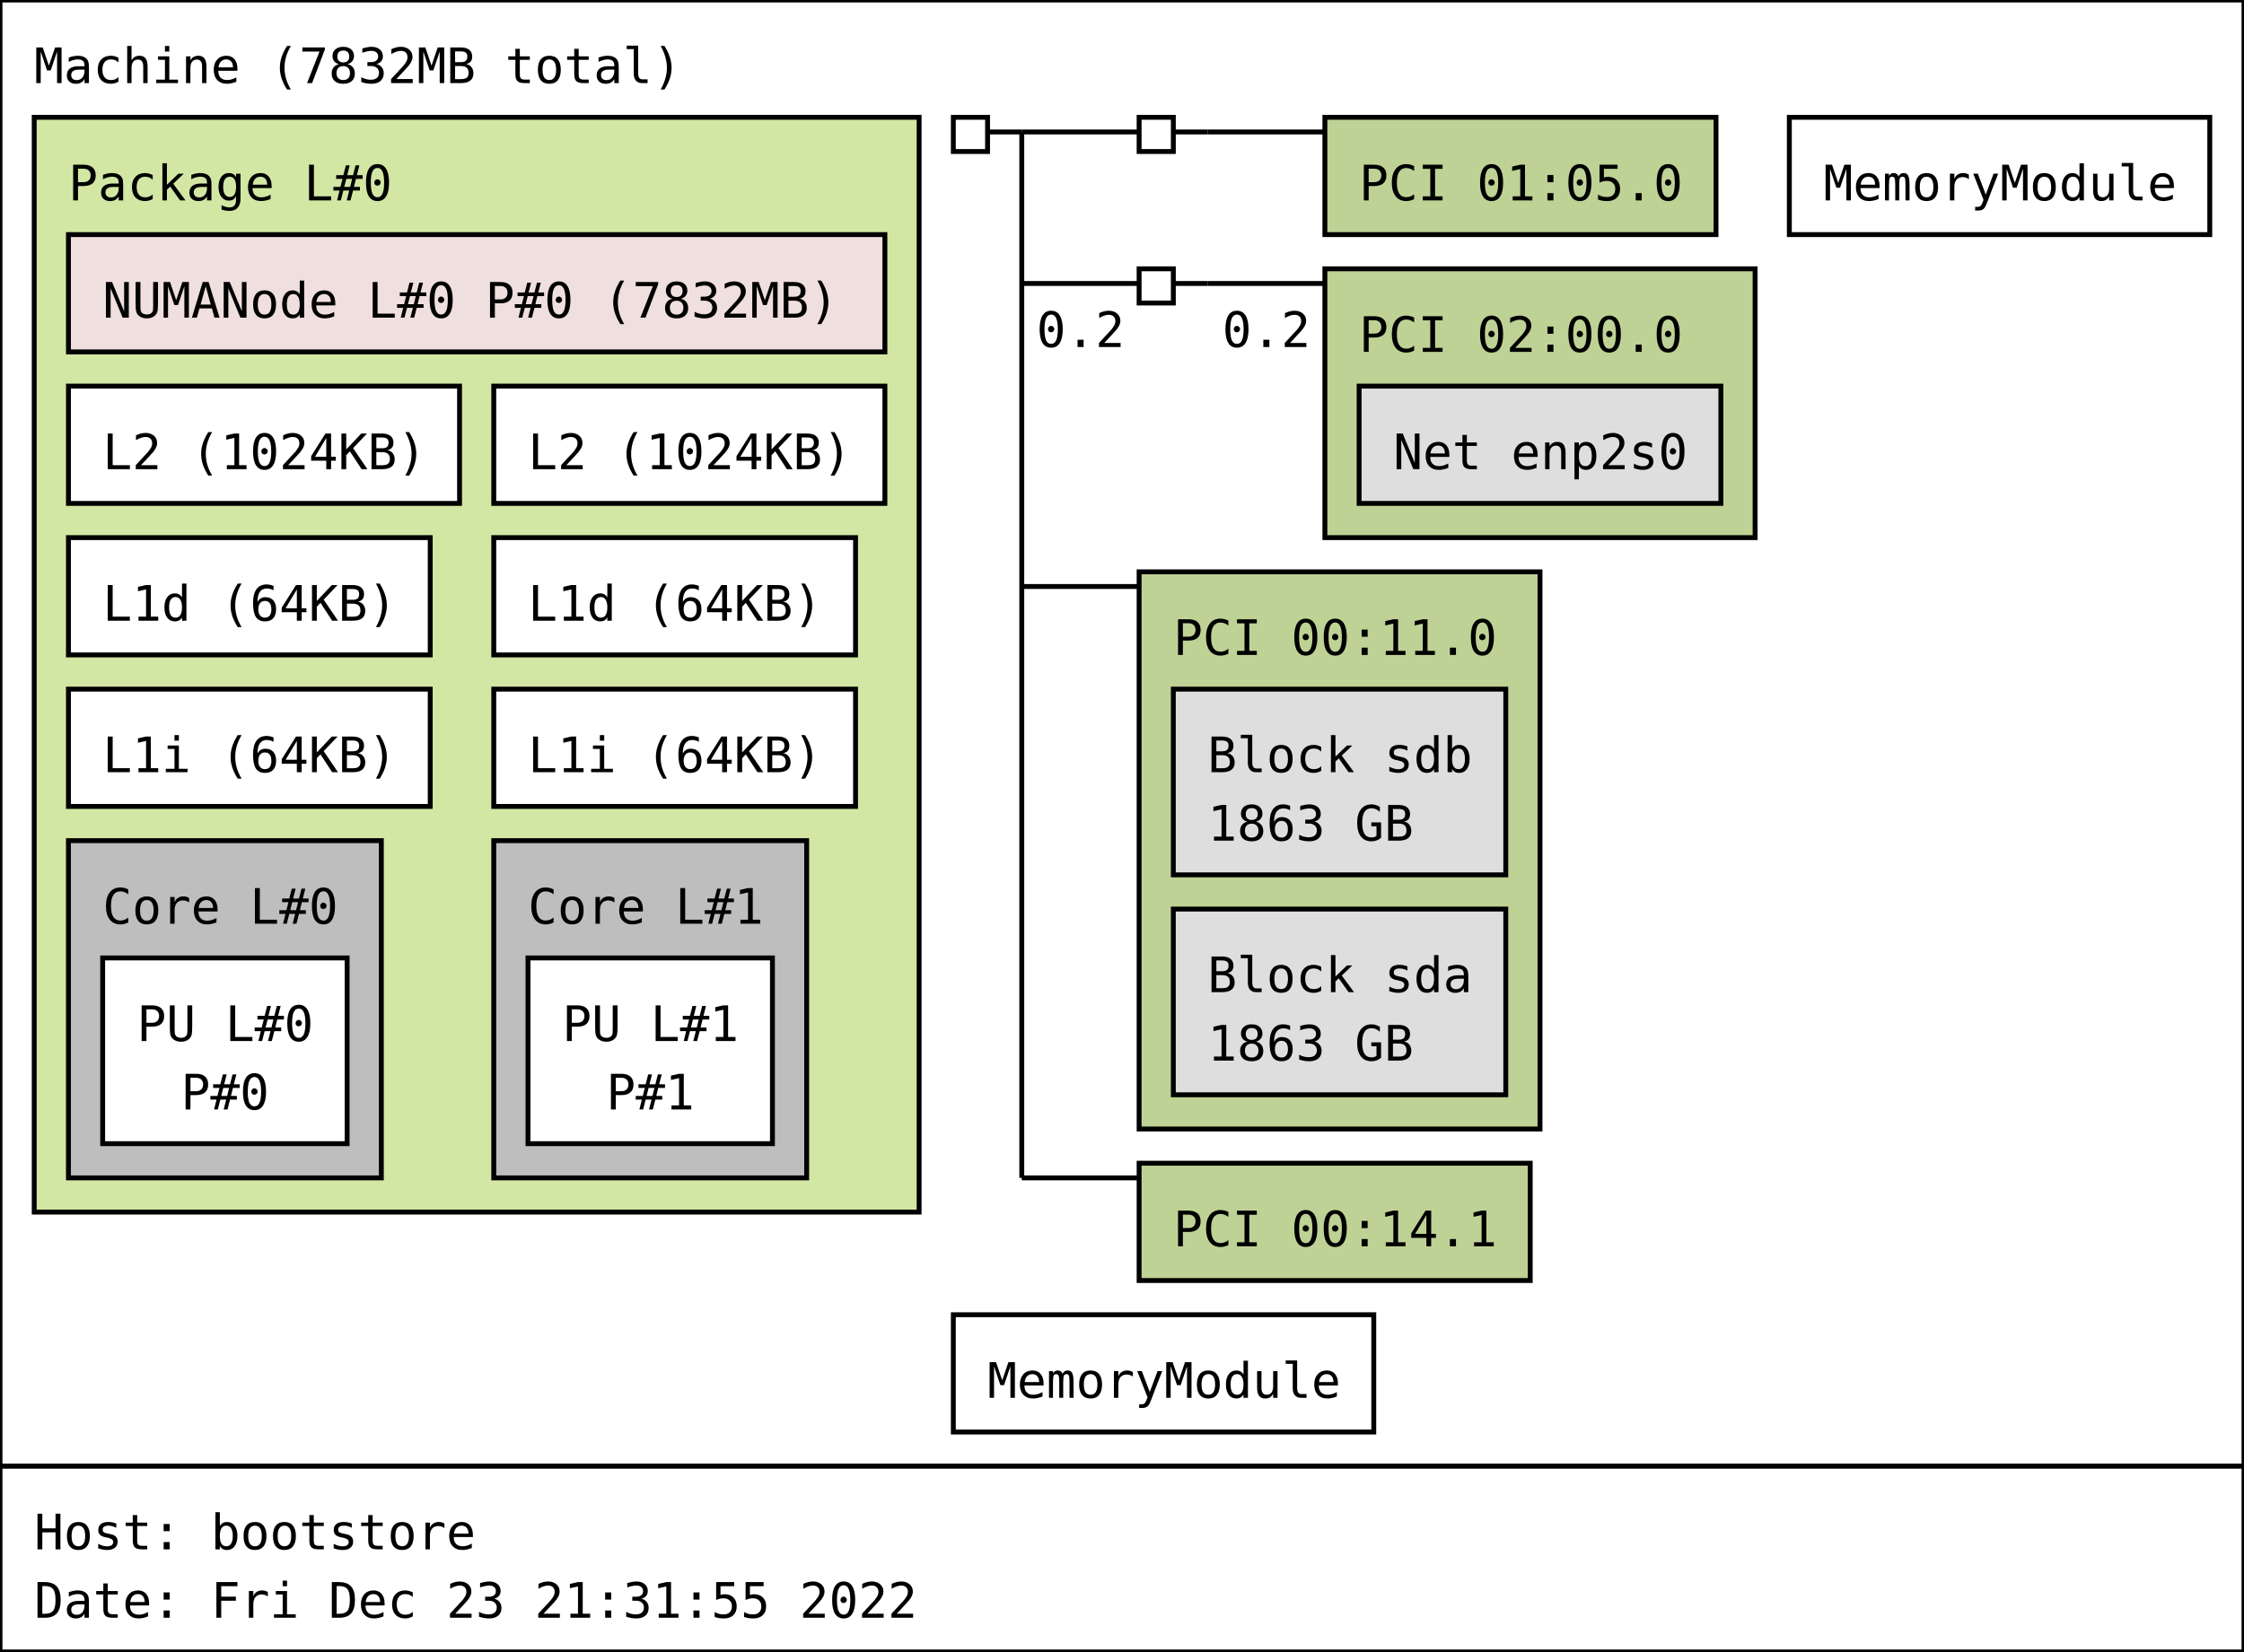
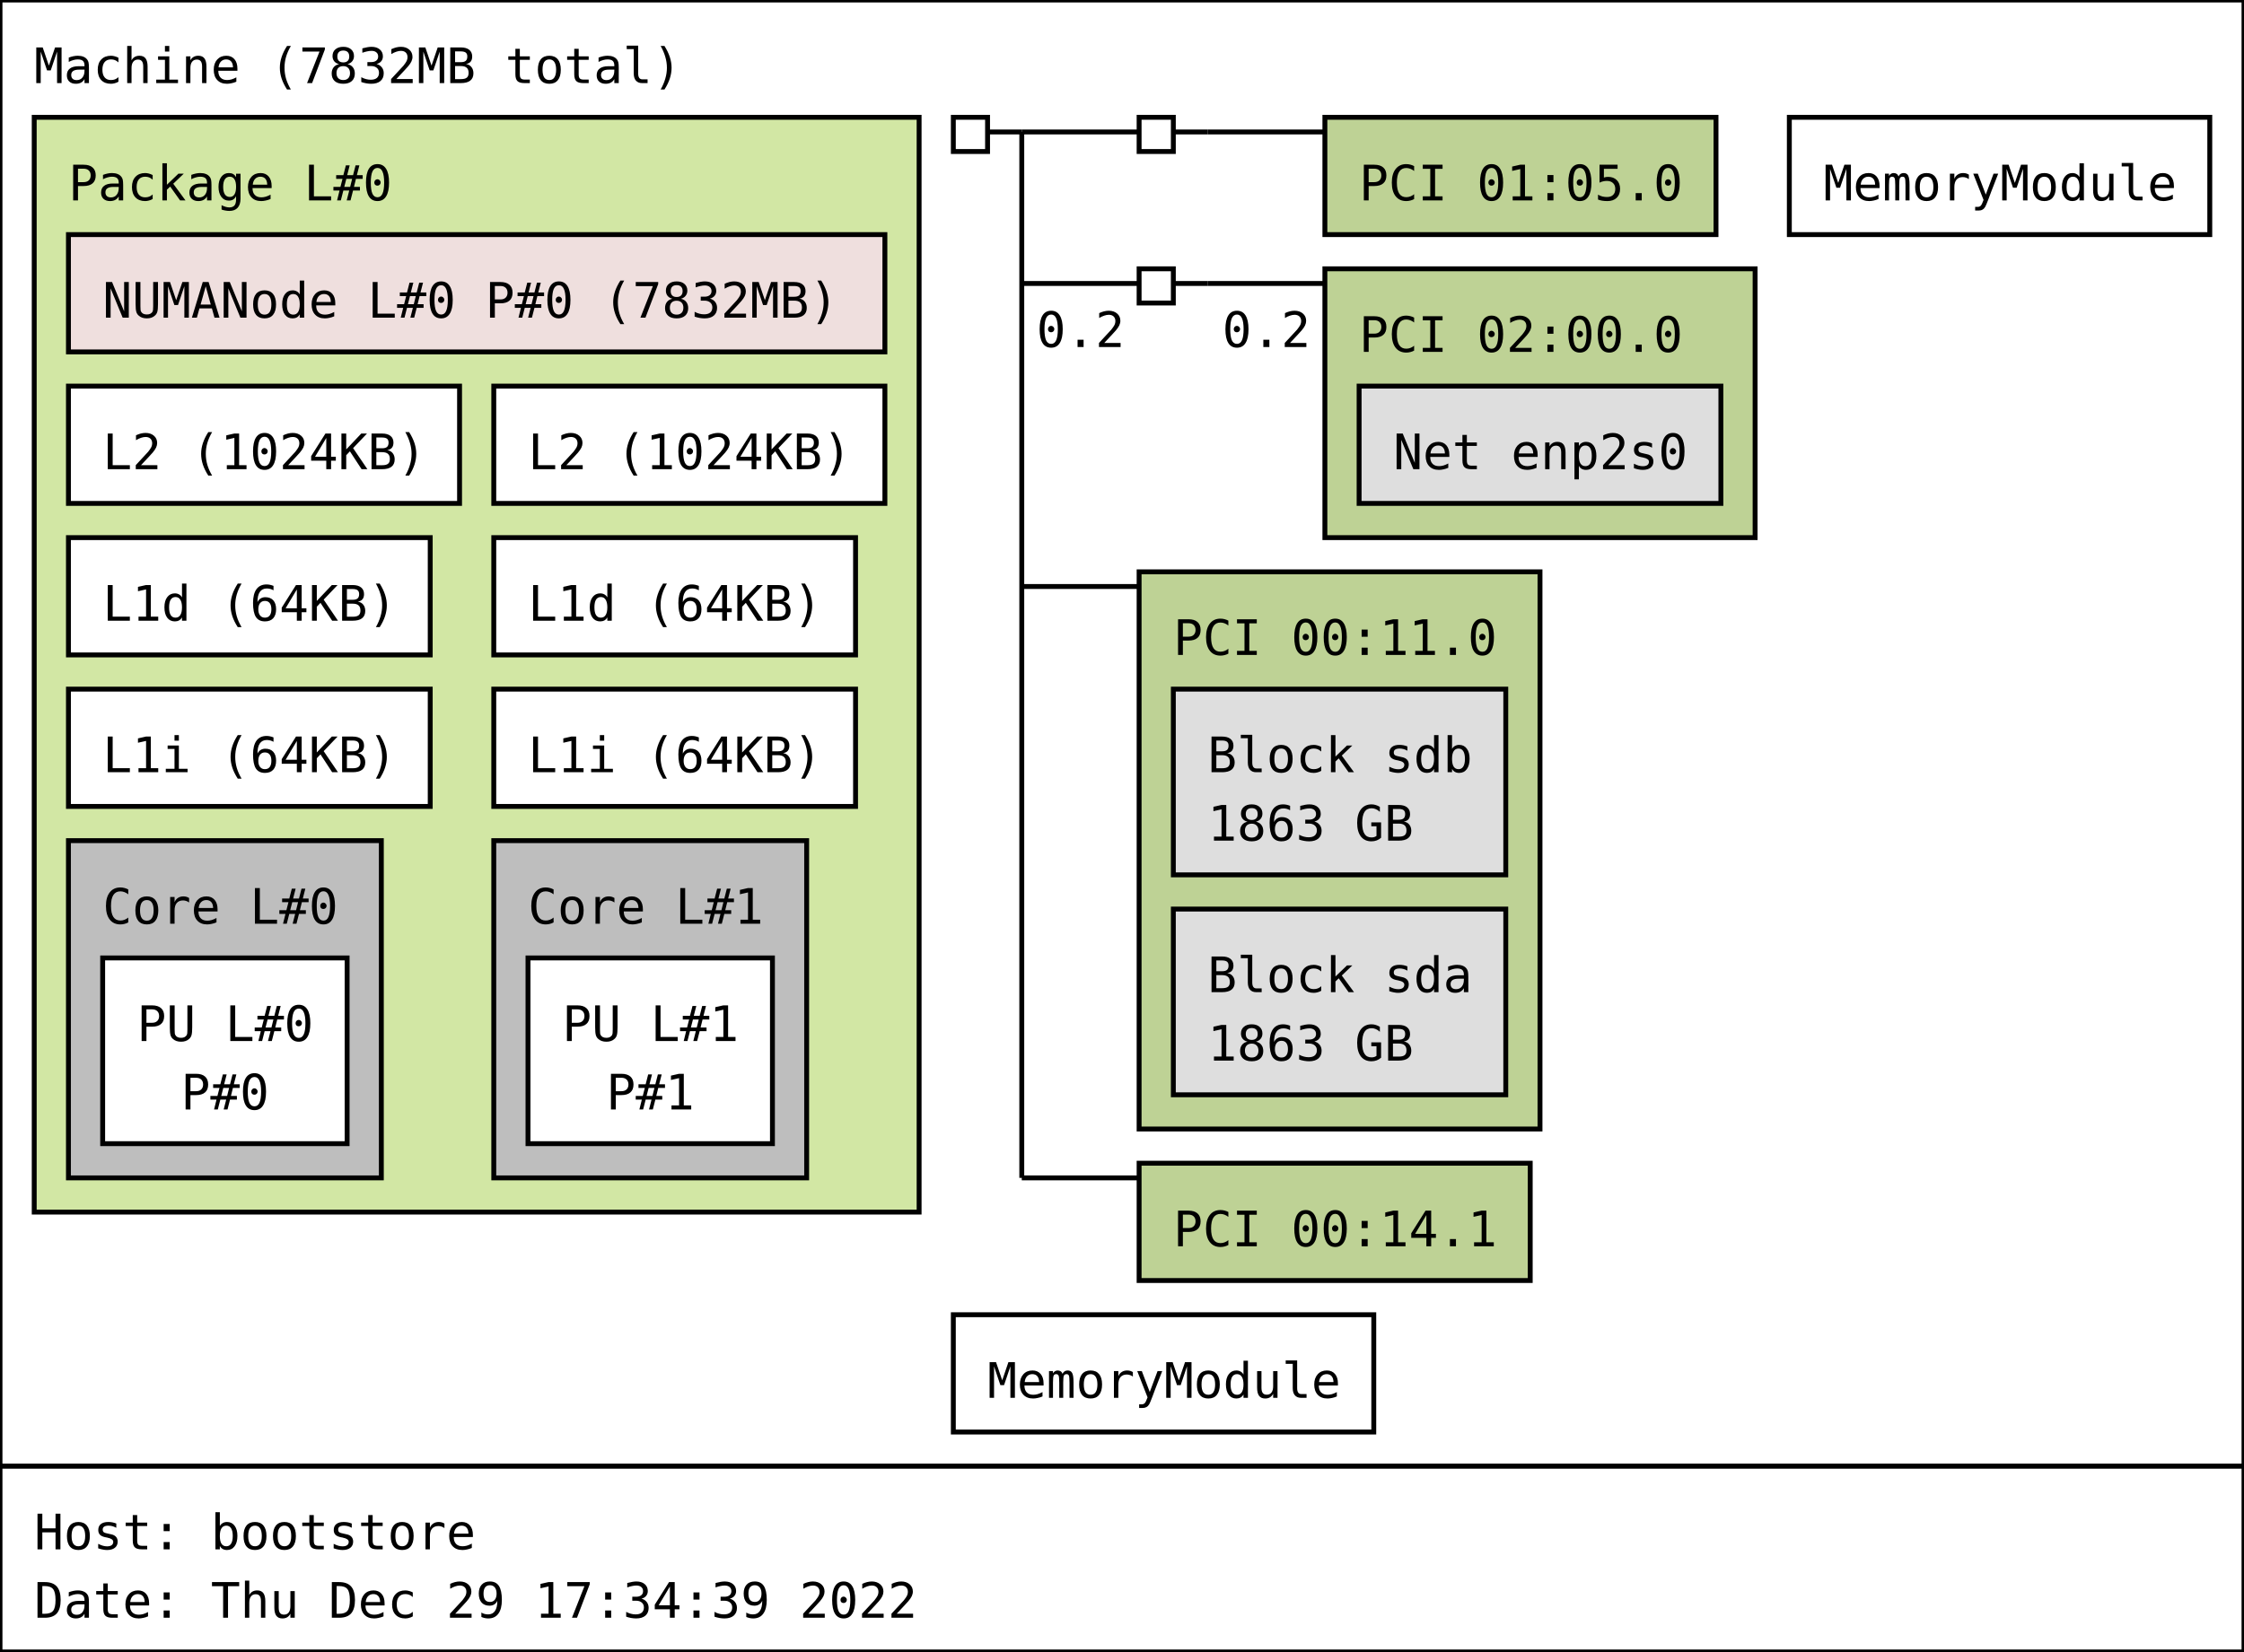
<svg xmlns="http://www.w3.org/2000/svg" width="459px" height="338px" viewBox="0 0 459px 338px" version="1.1">
  <rect id="Machine_0_rect" class="Machine" x="0" y="0" width="459" height="300" fill="rgb(255,255,255)" stroke="rgb(0,0,0)" stroke-width="1" />
  <text id="Machine_0_text" class="Machine" font-family="Monospace" x="7" y="17" fill="rgb(0,0,0)" font-size="10px">Machine (7832MB total)</text>
  <rect id="Package_0_rect" class="Package" x="7" y="24" width="181" height="224" fill="rgb(210,231,164)" stroke="rgb(0,0,0)" stroke-width="1" />
  <text id="Package_0_text" class="Package" font-family="Monospace" x="14" y="41" fill="rgb(0,0,0)" font-size="10px">Package L#0</text>
  <rect id="L2_0_rect" class="L2" x="14" y="79" width="80" height="24" fill="rgb(255,255,255)" stroke="rgb(0,0,0)" stroke-width="1" />
  <text id="L2_0_text" class="L2" font-family="Monospace" x="21" y="96" fill="rgb(0,0,0)" font-size="10px">L2 (1024KB)</text>
  <rect id="L1d_0_rect" class="L1d" x="14" y="110" width="74" height="24" fill="rgb(255,255,255)" stroke="rgb(0,0,0)" stroke-width="1" />
  <text id="L1d_0_text" class="L1d" font-family="Monospace" x="21" y="127" fill="rgb(0,0,0)" font-size="10px">L1d (64KB)</text>
  <rect id="L1i_0_rect" class="L1i" x="14" y="141" width="74" height="24" fill="rgb(255,255,255)" stroke="rgb(0,0,0)" stroke-width="1" />
  <text id="L1i_0_text" class="L1i" font-family="Monospace" x="21" y="158" fill="rgb(0,0,0)" font-size="10px">L1i (64KB)</text>
  <rect id="Core_0_rect" class="Core" x="14" y="172" width="64" height="69" fill="rgb(190,190,190)" stroke="rgb(0,0,0)" stroke-width="1" />
  <text id="Core_0_text" class="Core" font-family="Monospace" x="21" y="189" fill="rgb(0,0,0)" font-size="10px">Core L#0</text>
  <rect id="PU_0_rect" class="PU" x="21" y="196" width="50" height="38" fill="rgb(255,255,255)" stroke="rgb(0,0,0)" stroke-width="1" />
  <text id="PU_0_text" class="PU" font-family="Monospace" x="28" y="213" fill="rgb(0,0,0)" font-size="10px">PU L#0</text>
  <text id="PU_0_text_1" class="PU" font-family="Monospace" x="37" y="227" fill="rgb(0,0,0)" font-size="10px">P#0</text>
  <rect id="L2_1_rect" class="L2" x="101" y="79" width="80" height="24" fill="rgb(255,255,255)" stroke="rgb(0,0,0)" stroke-width="1" />
  <text id="L2_1_text" class="L2" font-family="Monospace" x="108" y="96" fill="rgb(0,0,0)" font-size="10px">L2 (1024KB)</text>
  <rect id="L1d_1_rect" class="L1d" x="101" y="110" width="74" height="24" fill="rgb(255,255,255)" stroke="rgb(0,0,0)" stroke-width="1" />
  <text id="L1d_1_text" class="L1d" font-family="Monospace" x="108" y="127" fill="rgb(0,0,0)" font-size="10px">L1d (64KB)</text>
  <rect id="L1i_1_rect" class="L1i" x="101" y="141" width="74" height="24" fill="rgb(255,255,255)" stroke="rgb(0,0,0)" stroke-width="1" />
  <text id="L1i_1_text" class="L1i" font-family="Monospace" x="108" y="158" fill="rgb(0,0,0)" font-size="10px">L1i (64KB)</text>
  <rect id="Core_1_rect" class="Core" x="101" y="172" width="64" height="69" fill="rgb(190,190,190)" stroke="rgb(0,0,0)" stroke-width="1" />
  <text id="Core_1_text" class="Core" font-family="Monospace" x="108" y="189" fill="rgb(0,0,0)" font-size="10px">Core L#1</text>
  <rect id="PU_1_rect" class="PU" x="108" y="196" width="50" height="38" fill="rgb(255,255,255)" stroke="rgb(0,0,0)" stroke-width="1" />
  <text id="PU_1_text" class="PU" font-family="Monospace" x="115" y="213" fill="rgb(0,0,0)" font-size="10px">PU L#1</text>
  <text id="PU_1_text_1" class="PU" font-family="Monospace" x="124" y="227" fill="rgb(0,0,0)" font-size="10px">P#1</text>
  <rect id="NUMANode_0_rect" class="NUMANode" x="14" y="48" width="167" height="24" fill="rgb(239,223,222)" stroke="rgb(0,0,0)" stroke-width="1" />
  <text id="NUMANode_0_text" class="NUMANode" font-family="Monospace" x="21" y="65" fill="rgb(0,0,0)" font-size="10px">NUMANode L#0 P#0 (7832MB)</text>
  <rect id="HostBridge_0_rect" class="HostBridge" x="195" y="24" width="7" height="7" fill="rgb(255,255,255)" stroke="rgb(0,0,0)" stroke-width="1" />
  <line id="HostBridge_0_line" class="HostBridge" x1="202" y1="27" x2="209" y2="27" stroke="rgb(0,0,0)" stroke-width="1" />
  <line id="HostBridge_0_line_2" class="HostBridge" x1="209" y1="27" x2="233" y2="27" stroke="rgb(0,0,0)" stroke-width="1" />
  <line id="HostBridge_0_line_3" class="HostBridge" x1="209" y1="58" x2="233" y2="58" stroke="rgb(0,0,0)" stroke-width="1" />
  <text id="HostBridge_0_text_3" class="HostBridge" font-family="Monospace" x="212" y="71" fill="rgb(0,0,0)" font-size="10px">0.2</text>
  <line id="HostBridge_0_line_4" class="HostBridge" x1="209" y1="120" x2="233" y2="120" stroke="rgb(0,0,0)" stroke-width="1" />
  <line id="HostBridge_0_line_5" class="HostBridge" x1="209" y1="241" x2="233" y2="241" stroke="rgb(0,0,0)" stroke-width="1" />
  <line id="HostBridge_0_line_1" class="HostBridge" x1="209" y1="27" x2="209" y2="241" stroke="rgb(0,0,0)" stroke-width="1" />
  <rect id="PCIBridge_1_rect" class="PCIBridge" x="233" y="24" width="7" height="7" fill="rgb(255,255,255)" stroke="rgb(0,0,0)" stroke-width="1" />
  <line id="PCIBridge_1_line" class="PCIBridge" x1="240" y1="27" x2="247" y2="27" stroke="rgb(0,0,0)" stroke-width="1" />
  <line id="PCIBridge_1_line_2" class="PCIBridge" x1="247" y1="27" x2="271" y2="27" stroke="rgb(0,0,0)" stroke-width="1" />
  <line id="PCIBridge_1_line_1" class="PCIBridge" x1="247" y1="27" x2="247" y2="27" stroke="rgb(0,0,0)" stroke-width="1" />
  <rect id="PCI_0_rect" class="PCI" x="271" y="24" width="80" height="24" fill="rgb(190,210,149)" stroke="rgb(0,0,0)" stroke-width="1" />
  <text id="PCI_0_text" class="PCI" font-family="Monospace" x="278" y="41" fill="rgb(0,0,0)" font-size="10px">PCI 01:05.0</text>
  <rect id="PCIBridge_2_rect" class="PCIBridge" x="233" y="55" width="7" height="7" fill="rgb(255,255,255)" stroke="rgb(0,0,0)" stroke-width="1" />
  <line id="PCIBridge_2_line" class="PCIBridge" x1="240" y1="58" x2="247" y2="58" stroke="rgb(0,0,0)" stroke-width="1" />
  <line id="PCIBridge_2_line_2" class="PCIBridge" x1="247" y1="58" x2="271" y2="58" stroke="rgb(0,0,0)" stroke-width="1" />
  <text id="PCIBridge_2_text_2" class="PCIBridge" font-family="Monospace" x="250" y="71" fill="rgb(0,0,0)" font-size="10px">0.2</text>
  <line id="PCIBridge_2_line_1" class="PCIBridge" x1="247" y1="58" x2="247" y2="58" stroke="rgb(0,0,0)" stroke-width="1" />
  <rect id="PCI_1_rect" class="PCI" x="271" y="55" width="88" height="55" fill="rgb(190,210,149)" stroke="rgb(0,0,0)" stroke-width="1" />
  <text id="PCI_1_text" class="PCI" font-family="Monospace" x="278" y="72" fill="rgb(0,0,0)" font-size="10px">PCI 02:00.0</text>
  <rect id="Net_0_rect" class="Net" x="278" y="79" width="74" height="24" fill="rgb(222,222,222)" stroke="rgb(0,0,0)" stroke-width="1" />
  <text id="Net_0_text" class="Net" font-family="Monospace" x="285" y="96" fill="rgb(0,0,0)" font-size="10px">Net enp2s0</text>
  <rect id="PCI_2_rect" class="PCI" x="233" y="117" width="82" height="114" fill="rgb(190,210,149)" stroke="rgb(0,0,0)" stroke-width="1" />
  <text id="PCI_2_text" class="PCI" font-family="Monospace" x="240" y="134" fill="rgb(0,0,0)" font-size="10px">PCI 00:11.0</text>
  <rect id="Block_1_rect" class="Block" x="240" y="141" width="68" height="38" fill="rgb(222,222,222)" stroke="rgb(0,0,0)" stroke-width="1" />
  <text id="Block_1_text" class="Block" font-family="Monospace" x="247" y="158" fill="rgb(0,0,0)" font-size="10px">Block sdb</text>
  <text id="Block_1_text_1" class="Block" font-family="Monospace" x="247" y="172" fill="rgb(0,0,0)" font-size="10px">1863 GB</text>
  <rect id="Block_2_rect" class="Block" x="240" y="186" width="68" height="38" fill="rgb(222,222,222)" stroke="rgb(0,0,0)" stroke-width="1" />
  <text id="Block_2_text" class="Block" font-family="Monospace" x="247" y="203" fill="rgb(0,0,0)" font-size="10px">Block sda</text>
  <text id="Block_2_text_1" class="Block" font-family="Monospace" x="247" y="217" fill="rgb(0,0,0)" font-size="10px">1863 GB</text>
  <rect id="PCI_3_rect" class="PCI" x="233" y="238" width="80" height="24" fill="rgb(190,210,149)" stroke="rgb(0,0,0)" stroke-width="1" />
  <text id="PCI_3_text" class="PCI" font-family="Monospace" x="240" y="255" fill="rgb(0,0,0)" font-size="10px">PCI 00:14.1</text>
  <rect id="Misc_0_rect" class="Misc" x="366" y="24" width="86" height="24" fill="rgb(255,255,255)" stroke="rgb(0,0,0)" stroke-width="1" />
  <text id="Misc_0_text" class="Misc" font-family="Monospace" x="373" y="41" fill="rgb(0,0,0)" font-size="10px">MemoryModule</text>
  <rect id="Misc_1_rect" class="Misc" x="195" y="269" width="86" height="24" fill="rgb(255,255,255)" stroke="rgb(0,0,0)" stroke-width="1" />
  <text id="Misc_1_text" class="Misc" font-family="Monospace" x="202" y="286" fill="rgb(0,0,0)" font-size="10px">MemoryModule</text>
  <rect id="anon_rect" x="0" y="300" width="459" height="38" fill="rgb(255,255,255)" stroke="rgb(0,0,0)" stroke-width="1" />
  <text id="anon_text" font-family="Monospace" x="7" y="317" fill="rgb(0,0,0)" font-size="10px">Host: bootstore</text>
-   <text id="anon_text_1" font-family="Monospace" x="7" y="331" fill="rgb(0,0,0)" font-size="10px">Date: Fri Dec 23 21:31:55 2022</text>
+   <text id="anon_text_1" font-family="Monospace" x="7" y="331" fill="rgb(0,0,0)" font-size="10px">Date: Thu Dec 29 17:34:39 2022</text>
</svg>
